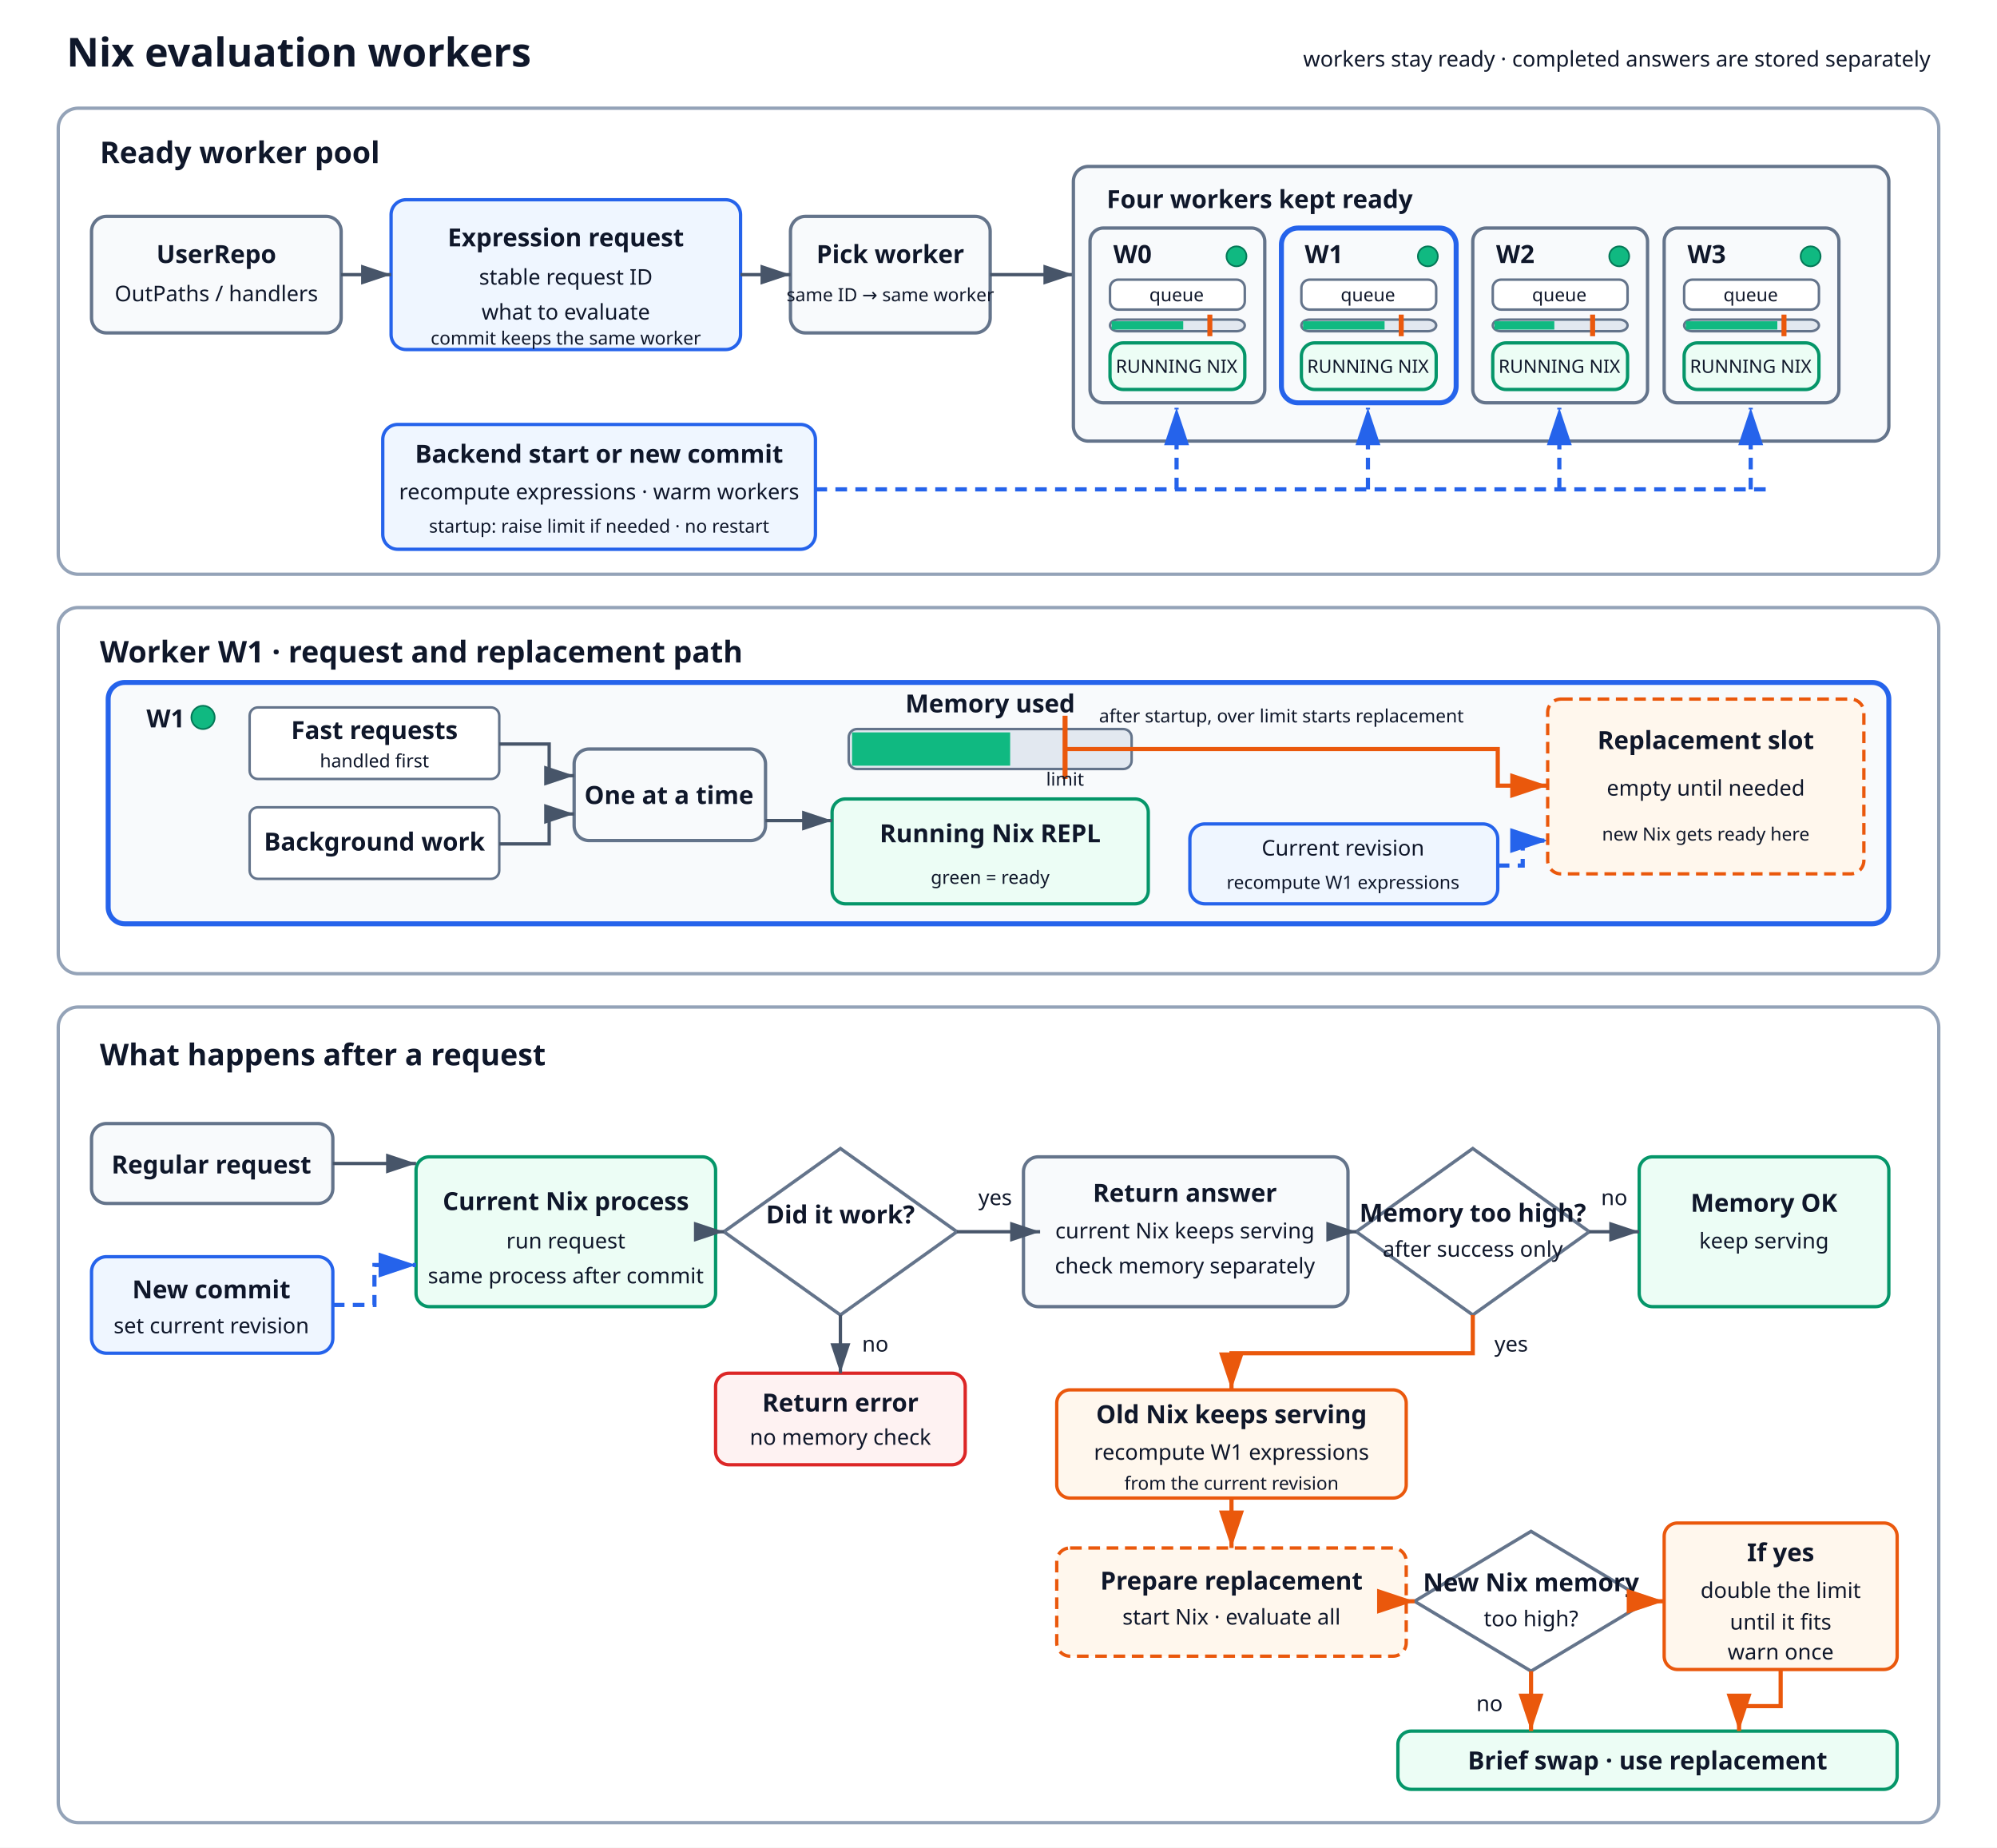
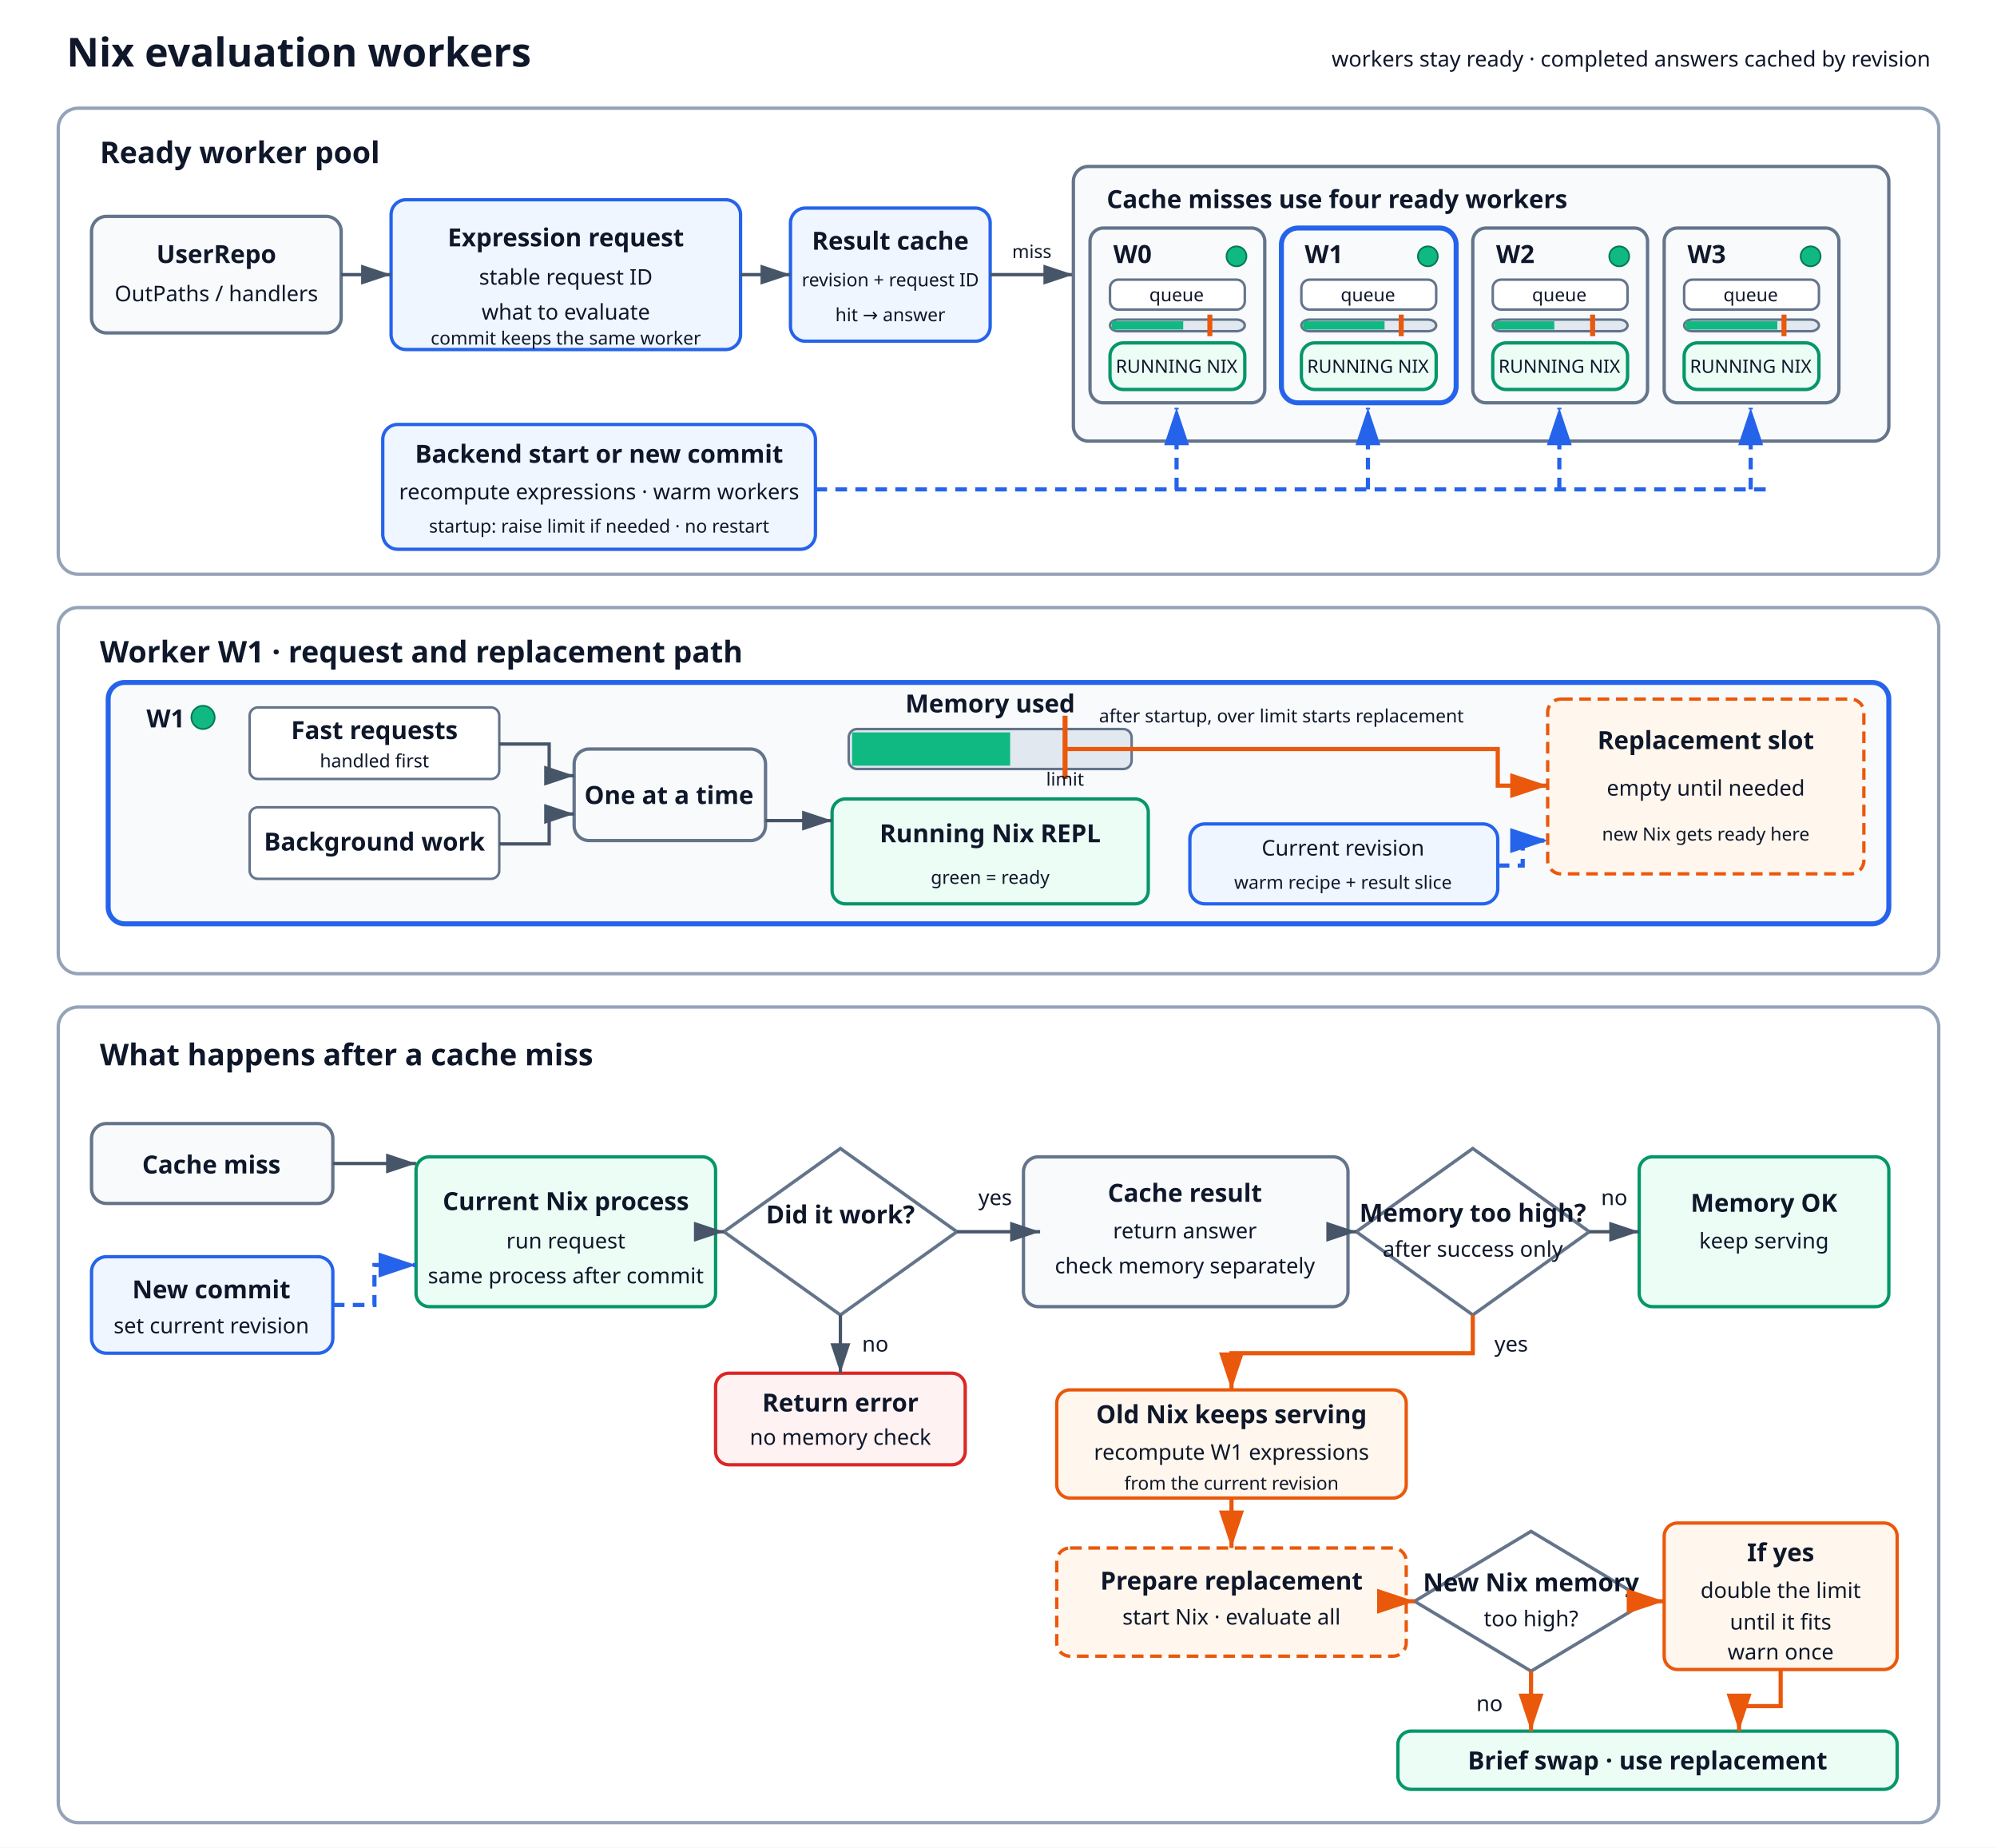
<svg xmlns="http://www.w3.org/2000/svg" width="1200" height="1110" viewBox="0 0 1200 1110" role="img" aria-labelledby="title desc">
  <defs>
    <marker id="arrow" markerWidth="10" markerHeight="10" refX="9" refY="3" orient="auto" markerUnits="strokeWidth">
      <path d="M0,0 L0,6 L9,3 z" fill="#475569" />
    </marker>
    <marker id="blue-arrow" markerWidth="10" markerHeight="10" refX="9" refY="3" orient="auto" markerUnits="strokeWidth">
      <path d="M0,0 L0,6 L9,3 z" fill="#2563eb" />
    </marker>
    <marker id="orange-arrow" markerWidth="10" markerHeight="10" refX="9" refY="3" orient="auto" markerUnits="strokeWidth">
      <path d="M0,0 L0,6 L9,3 z" fill="#ea580c" />
    </marker>
    <style>
      text { font-family: ui-sans-serif, system-ui, sans-serif; fill: #0f172a; }
      .title { font-size: 24px; font-weight: 700; }
      .section { font-size: 18px; font-weight: 700; }
      .label { font-size: 15px; font-weight: 650; }
      .small { font-size: 13px; }
      .tiny { font-size: 11px; }
      .panel { fill: #ffffff; stroke: #94a3b8; stroke-width: 2; rx: 12; }
      .box { fill: #f8fafc; stroke: #64748b; stroke-width: 2; rx: 9; }
      .api { fill: #eff6ff; stroke: #2563eb; stroke-width: 2; rx: 9; }
      .worker { fill: #f8fafc; stroke: #64748b; stroke-width: 2; rx: 8; }
      .worker-selected { fill: #f8fafc; stroke: #2563eb; stroke-width: 3; rx: 10; }
      .tray { fill: #ffffff; stroke: #64748b; stroke-width: 1.5; rx: 5; }
      .active { fill: #ecfdf5; stroke: #059669; stroke-width: 2; rx: 8; }
      .paused { fill: #fff7ed; stroke: #ea580c; stroke-width: 2; rx: 8; }
      .standby { fill: #fff7ed; stroke: #ea580c; stroke-width: 2; stroke-dasharray: 7 4; rx: 8; }
      .error { fill: #fef2f2; stroke: #dc2626; stroke-width: 2; rx: 8; }
      .decision { fill: #ffffff; stroke: #64748b; stroke-width: 2; }
      .gauge { fill: #e2e8f0; stroke: #64748b; stroke-width: 1.5; rx: 5; }
      .gauge-fill { fill: #10b981; }
      .line { fill: none; stroke: #475569; stroke-width: 2; marker-end: url(#arrow); }
      .blue-line { fill: none; stroke: #2563eb; stroke-width: 2.5; stroke-dasharray: 7 5; marker-end: url(#blue-arrow); }
      .blue-bus { fill: none; stroke: #2563eb; stroke-width: 2.5; stroke-dasharray: 7 5; }
      .orange-line { fill: none; stroke: #ea580c; stroke-width: 2.5; marker-end: url(#orange-arrow); }
      .limit { stroke: #ea580c; stroke-width: 3; }
      .led { fill: #10b981; stroke: #047857; stroke-width: 1; }
    </style>
  </defs>
  <rect width="1200" height="1110" fill="#ffffff" />
  <text x="40" y="40" class="title">Nix evaluation workers</text>
-   <text x="1160" y="40" text-anchor="end" class="small">workers stay ready · completed answers are stored separately</text>
+   <text x="1160" y="40" text-anchor="end" class="small">workers stay ready · completed answers cached by revision</text>
  <rect x="35" y="65" width="1130" height="280" class="panel" />
  <text x="60" y="98" class="section">Ready worker pool</text>
  <rect x="55" y="130" width="150" height="70" class="box" />
  <text x="130" y="158" text-anchor="middle" class="label">UserRepo</text>
  <text x="130" y="181" text-anchor="middle" class="small">OutPaths / handlers</text>
  <rect x="235" y="120" width="210" height="90" class="api" />
  <text x="340" y="148" text-anchor="middle" class="label">Expression request</text>
  <text x="340" y="171" text-anchor="middle" class="small">stable request ID</text>
  <text x="340" y="192" text-anchor="middle" class="small">what to evaluate</text>
  <text x="340" y="207" text-anchor="middle" class="tiny">commit keeps the same worker</text>
-   <rect x="475" y="130" width="120" height="70" class="box" />
-   <text x="535" y="158" text-anchor="middle" class="label">Pick worker</text>
-   <text x="535" y="181" text-anchor="middle" class="tiny">same ID → same worker</text>
+   <rect x="475" y="125" width="120" height="80" class="api" />
+   <text x="535" y="150" text-anchor="middle" class="label">Result cache</text>
+   <text x="535" y="172" text-anchor="middle" class="tiny">revision + request ID</text>
+   <text x="535" y="193" text-anchor="middle" class="tiny">hit → answer</text>
  <path d="M205 165 H235" class="line" />
  <path d="M445 165 H475" class="line" />
  <path d="M595 165 H645" class="line" />
+   <text x="620" y="155" text-anchor="middle" class="tiny">miss</text>
  <rect x="645" y="100" width="490" height="165" class="box" />
-   <text x="665" y="125" class="label">Four workers kept ready</text>
+   <text x="665" y="125" class="label">Cache misses use four ready workers</text>
  <g transform="translate(655 137)">
    <rect width="105" height="105" class="worker" />
    <text x="14" y="21" class="label">W0</text>
    <circle cx="88" cy="17" r="6" class="led" />
    <rect x="12" y="31" width="81" height="18" class="tray" />
    <text x="52" y="44" text-anchor="middle" class="tiny">queue</text>
    <rect x="12" y="55" width="81" height="7" class="gauge" />
    <rect x="13" y="56" width="43" height="5" class="gauge-fill" />
    <line x1="72" y1="52" x2="72" y2="65" class="limit" />
    <rect x="12" y="69" width="81" height="28" class="active" />
    <text x="52" y="87" text-anchor="middle" class="tiny">RUNNING NIX</text>
  </g>
  <g transform="translate(770 137)">
    <rect width="105" height="105" class="worker-selected" />
    <text x="14" y="21" class="label">W1</text>
    <circle cx="88" cy="17" r="6" class="led" />
    <rect x="12" y="31" width="81" height="18" class="tray" />
    <text x="52" y="44" text-anchor="middle" class="tiny">queue</text>
    <rect x="12" y="55" width="81" height="7" class="gauge" />
    <rect x="13" y="56" width="49" height="5" class="gauge-fill" />
    <line x1="72" y1="52" x2="72" y2="65" class="limit" />
    <rect x="12" y="69" width="81" height="28" class="active" />
    <text x="52" y="87" text-anchor="middle" class="tiny">RUNNING NIX</text>
  </g>
  <g transform="translate(885 137)">
    <rect width="105" height="105" class="worker" />
    <text x="14" y="21" class="label">W2</text>
    <circle cx="88" cy="17" r="6" class="led" />
    <rect x="12" y="31" width="81" height="18" class="tray" />
    <text x="52" y="44" text-anchor="middle" class="tiny">queue</text>
    <rect x="12" y="55" width="81" height="7" class="gauge" />
    <rect x="13" y="56" width="36" height="5" class="gauge-fill" />
    <line x1="72" y1="52" x2="72" y2="65" class="limit" />
    <rect x="12" y="69" width="81" height="28" class="active" />
    <text x="52" y="87" text-anchor="middle" class="tiny">RUNNING NIX</text>
  </g>
  <g transform="translate(1000 137)">
    <rect width="105" height="105" class="worker" />
    <text x="14" y="21" class="label">W3</text>
    <circle cx="88" cy="17" r="6" class="led" />
    <rect x="12" y="31" width="81" height="18" class="tray" />
    <text x="52" y="44" text-anchor="middle" class="tiny">queue</text>
    <rect x="12" y="55" width="81" height="7" class="gauge" />
    <rect x="13" y="56" width="55" height="5" class="gauge-fill" />
    <line x1="72" y1="52" x2="72" y2="65" class="limit" />
    <rect x="12" y="69" width="81" height="28" class="active" />
    <text x="52" y="87" text-anchor="middle" class="tiny">RUNNING NIX</text>
  </g>
  <rect x="230" y="255" width="260" height="75" class="api" />
  <text x="360" y="278" text-anchor="middle" class="label">Backend start or new commit</text>
  <text x="360" y="300" text-anchor="middle" class="small">recompute expressions · warm workers</text>
  <text x="360" y="320" text-anchor="middle" class="tiny">startup: raise limit if needed · no restart</text>
  <path d="M490 294 H1062" class="blue-bus" />
  <path d="M707 294 V245" class="blue-line" />
  <path d="M822 294 V245" class="blue-line" />
  <path d="M937 294 V245" class="blue-line" />
  <path d="M1052 294 V245" class="blue-line" />
  <rect x="35" y="365" width="1130" height="220" class="panel" />
  <text x="60" y="398" class="section">Worker W1 · request and replacement path</text>
  <rect x="65" y="410" width="1070" height="145" class="worker-selected" />
  <text x="88" y="437" class="label">W1</text>
  <circle cx="122" cy="431" r="7" class="led" />
  <rect x="150" y="425" width="150" height="43" class="tray" />
  <text x="225" y="444" text-anchor="middle" class="label">Fast requests</text>
  <text x="225" y="461" text-anchor="middle" class="tiny">handled first</text>
  <rect x="150" y="485" width="150" height="43" class="tray" />
  <text x="225" y="511" text-anchor="middle" class="label">Background work</text>
  <rect x="345" y="450" width="115" height="55" class="box" />
  <text x="402" y="483" text-anchor="middle" class="label">One at a time</text>
  <path d="M300 447 H330 V466 H345" class="line" />
  <path d="M300 507 H330 V489 H345" class="line" />
  <text x="595" y="428" text-anchor="middle" class="label">Memory used</text>
  <rect x="510" y="438" width="170" height="24" class="gauge" />
  <rect x="512" y="440" width="95" height="20" class="gauge-fill" />
  <line x1="640" y1="430" x2="640" y2="468" class="limit" />
  <text x="640" y="472" text-anchor="middle" class="tiny">limit</text>
  <path d="M640 450 H900 V472 H930" class="orange-line" />
  <text x="770" y="434" text-anchor="middle" class="tiny">after startup, over limit starts replacement</text>
  <rect x="500" y="480" width="190" height="63" class="active" />
  <text x="595" y="506" text-anchor="middle" class="label">Running Nix REPL</text>
  <text x="595" y="531" text-anchor="middle" class="tiny">green = ready</text>
  <path d="M460 493 H500" class="line" />
  <rect x="715" y="495" width="185" height="48" class="api" />
  <text x="807" y="514" text-anchor="middle" class="small">Current revision</text>
-   <text x="807" y="534" text-anchor="middle" class="tiny">recompute W1 expressions</text>
+   <text x="807" y="534" text-anchor="middle" class="tiny">warm recipe + result slice</text>
  <path d="M900 520 H915 V505 H930" class="blue-line" />
  <rect x="930" y="420" width="190" height="105" class="standby" />
  <text x="1025" y="450" text-anchor="middle" class="label">Replacement slot</text>
  <text x="1025" y="478" text-anchor="middle" class="small">empty until needed</text>
  <text x="1025" y="505" text-anchor="middle" class="tiny">new Nix gets ready here</text>
  <rect x="35" y="605" width="1130" height="490" class="panel" />
-   <text x="60" y="640" class="section">What happens after a request</text>
+   <text x="60" y="640" class="section">What happens after a cache miss</text>
  <rect x="55" y="675" width="145" height="48" class="box" />
-   <text x="127" y="705" text-anchor="middle" class="label">Regular request</text>
+   <text x="127" y="705" text-anchor="middle" class="label">Cache miss</text>
  <rect x="55" y="755" width="145" height="58" class="api" />
  <text x="127" y="780" text-anchor="middle" class="label">New commit</text>
  <text x="127" y="801" text-anchor="middle" class="small">set current revision</text>
  <rect x="250" y="695" width="180" height="90" class="active" />
  <text x="340" y="727" text-anchor="middle" class="label">Current Nix process</text>
  <text x="340" y="750" text-anchor="middle" class="small">run request</text>
  <text x="340" y="771" text-anchor="middle" class="small">same process after commit</text>
  <polygon points="505,690 575,740 505,790 435,740" class="decision" />
  <text x="505" y="735" text-anchor="middle" class="label">Did it work?</text>
  <rect x="615" y="695" width="195" height="90" class="box" />
-   <text x="712" y="722" text-anchor="middle" class="label">Return answer</text>
-   <text x="712" y="744" text-anchor="middle" class="small">current Nix keeps serving</text>
+   <text x="712" y="722" text-anchor="middle" class="label">Cache result</text>
+   <text x="712" y="744" text-anchor="middle" class="small">return answer</text>
  <text x="712" y="765" text-anchor="middle" class="small">check memory separately</text>
  <polygon points="885,690 955,740 885,790 815,740" class="decision" />
  <text x="885" y="734" text-anchor="middle" class="label">Memory too high?</text>
  <text x="885" y="755" text-anchor="middle" class="small">after success only</text>
  <rect x="985" y="695" width="150" height="90" class="active" />
  <text x="1060" y="728" text-anchor="middle" class="label">Memory OK</text>
  <text x="1060" y="750" text-anchor="middle" class="small">keep serving</text>
  <rect x="430" y="825" width="150" height="55" class="error" />
  <text x="505" y="848" text-anchor="middle" class="label">Return error</text>
  <text x="505" y="868" text-anchor="middle" class="small">no memory check</text>
  <path d="M200 699 H250" class="line" />
  <path d="M200 784 H225 V760 H250" class="blue-line" />
  <path d="M430 740 H435" class="line" />
  <path d="M575 740 H625" class="line" />
  <text x="598" y="724" text-anchor="middle" class="small">yes</text>
  <path d="M505 790 V825" class="line" />
  <text x="518" y="812" class="small">no</text>
  <path d="M810 740 H815" class="line" />
  <path d="M955 740 H985" class="line" />
  <text x="970" y="724" text-anchor="middle" class="small">no</text>
  <rect x="635" y="835" width="210" height="65" class="paused" />
  <text x="740" y="855" text-anchor="middle" class="label">Old Nix keeps serving</text>
  <text x="740" y="877" text-anchor="middle" class="small">recompute W1 expressions</text>
  <text x="740" y="895" text-anchor="middle" class="tiny">from the current revision</text>
  <path d="M885 790 V813 H740 V835" class="orange-line" />
  <text x="898" y="812" class="small">yes</text>
  <rect x="635" y="930" width="210" height="65" class="standby" />
  <text x="740" y="955" text-anchor="middle" class="label">Prepare replacement</text>
  <text x="740" y="976" text-anchor="middle" class="small">start Nix · evaluate all</text>
  <path d="M740 900 V930" class="orange-line" />
  <polygon points="920,920 990,962 920,1004 850,962" class="decision" />
  <text x="920" y="956" text-anchor="middle" class="label">New Nix memory</text>
  <text x="920" y="977" text-anchor="middle" class="small">too high?</text>
  <path d="M845 962 H850" class="orange-line" />
  <rect x="1000" y="915" width="140" height="88" class="paused" />
  <text x="1070" y="938" text-anchor="middle" class="label">If yes</text>
  <text x="1070" y="960" text-anchor="middle" class="small">double the limit</text>
  <text x="1070" y="979" text-anchor="middle" class="small">until it fits</text>
  <text x="1070" y="997" text-anchor="middle" class="small">warn once</text>
  <path d="M990 962 H1000" class="orange-line" />
  <rect x="840" y="1040" width="300" height="35" class="active" />
  <text x="990" y="1063" text-anchor="middle" class="label">Brief swap · use replacement</text>
  <path d="M920 1004 V1040" class="orange-line" />
  <text x="903" y="1028" text-anchor="end" class="small">no</text>
  <path d="M1070 1003 V1025 H1045 V1040" class="orange-line" />
</svg>
